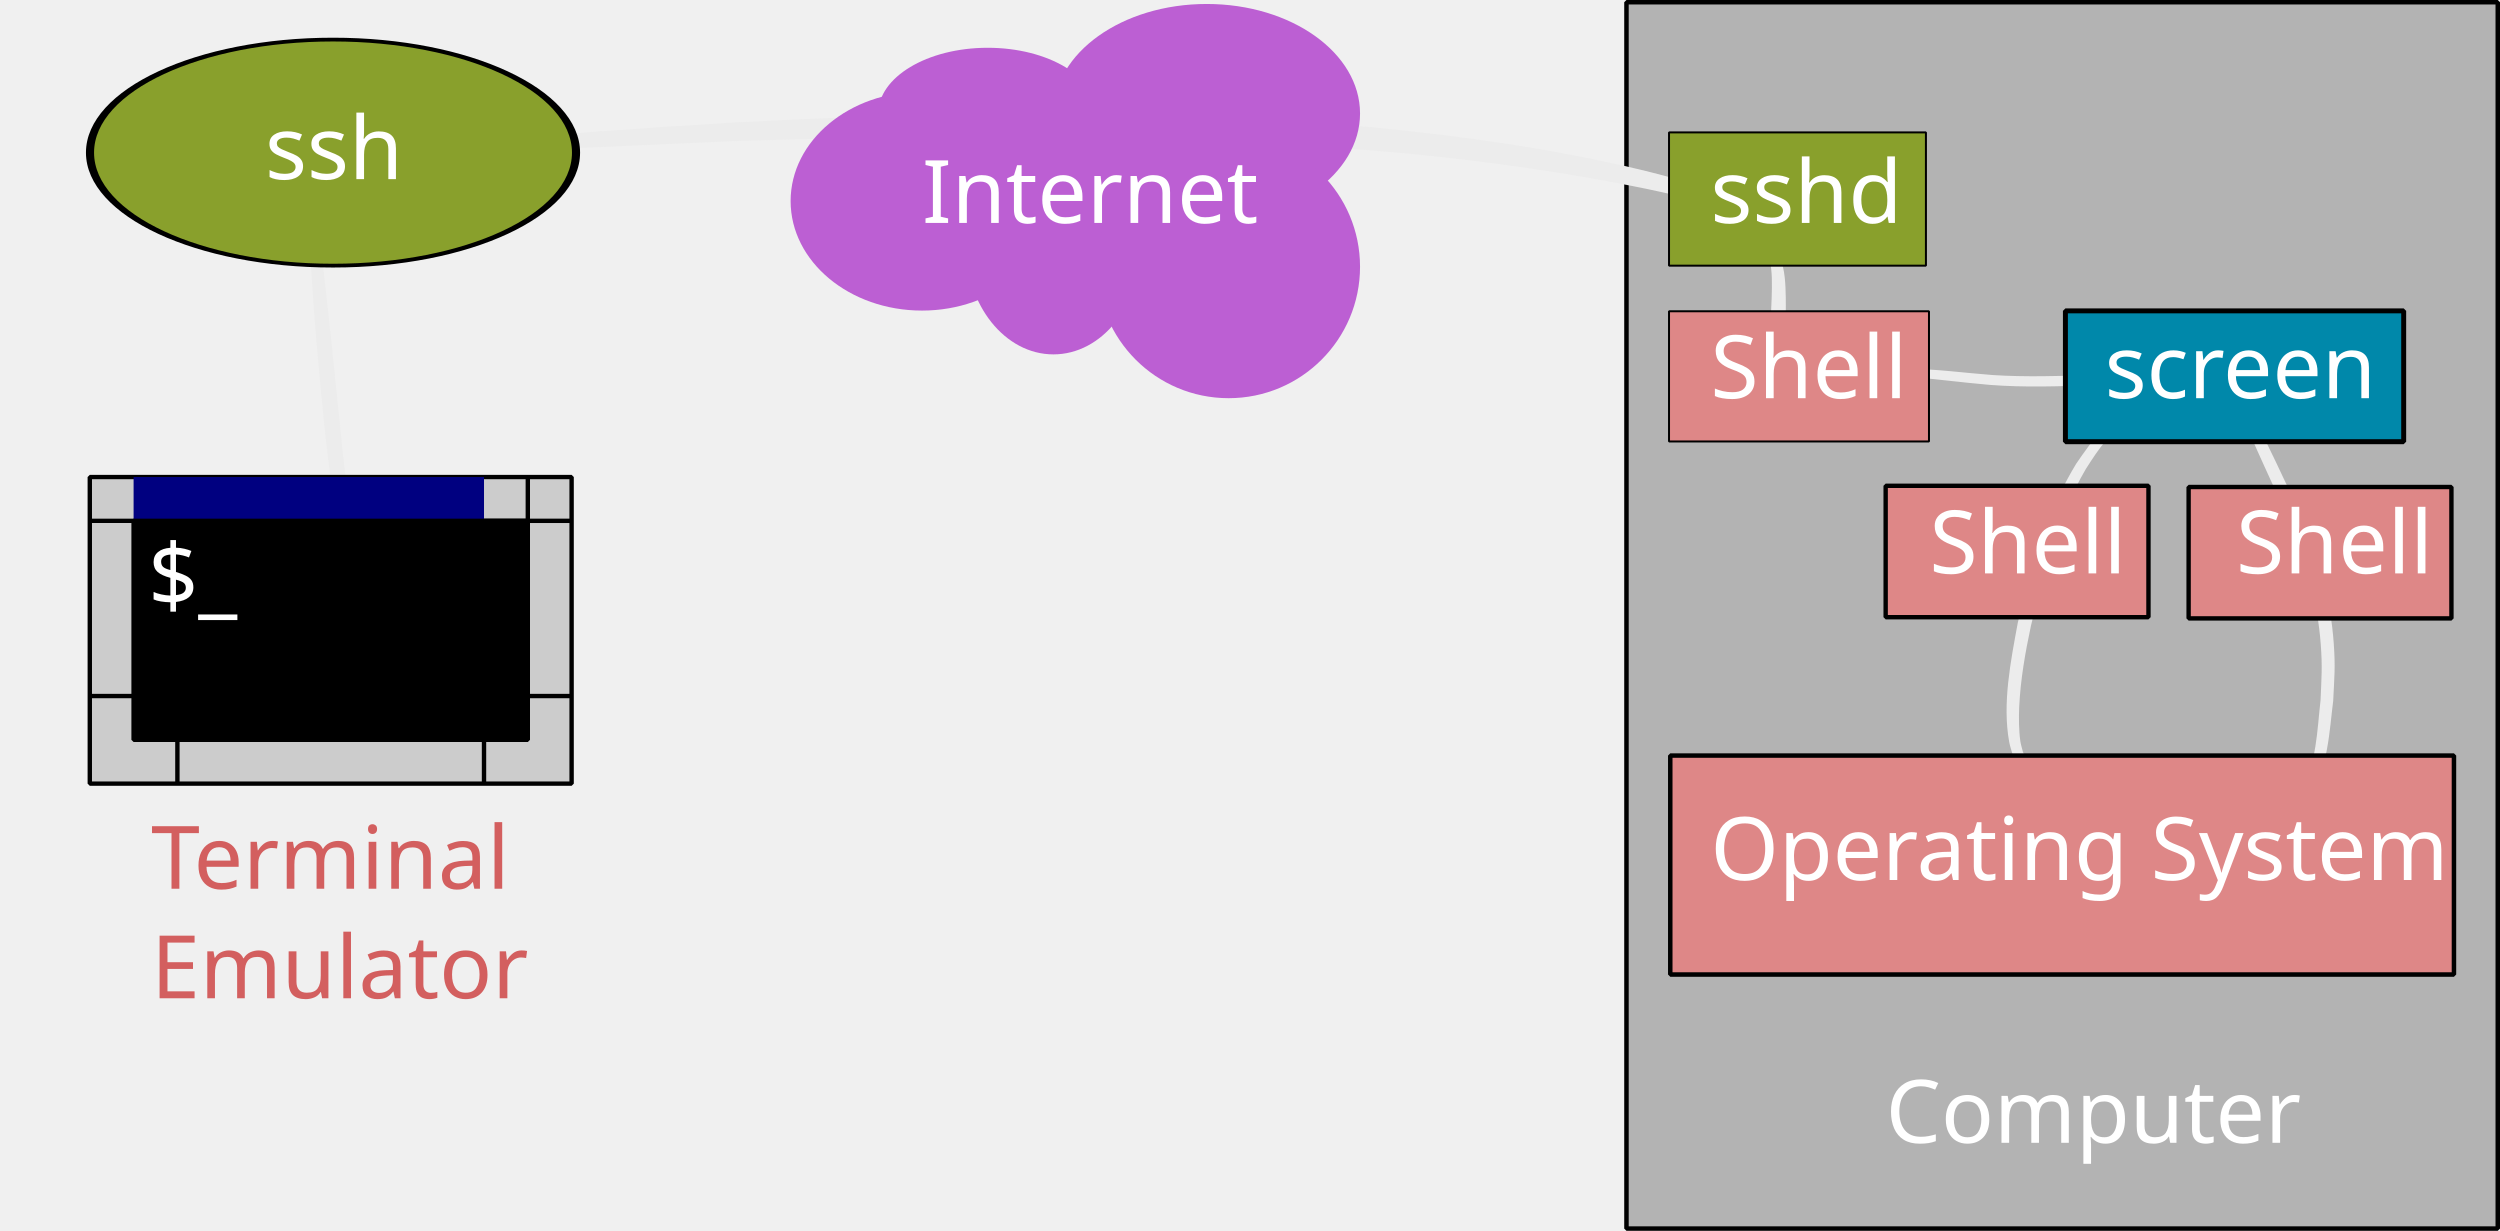
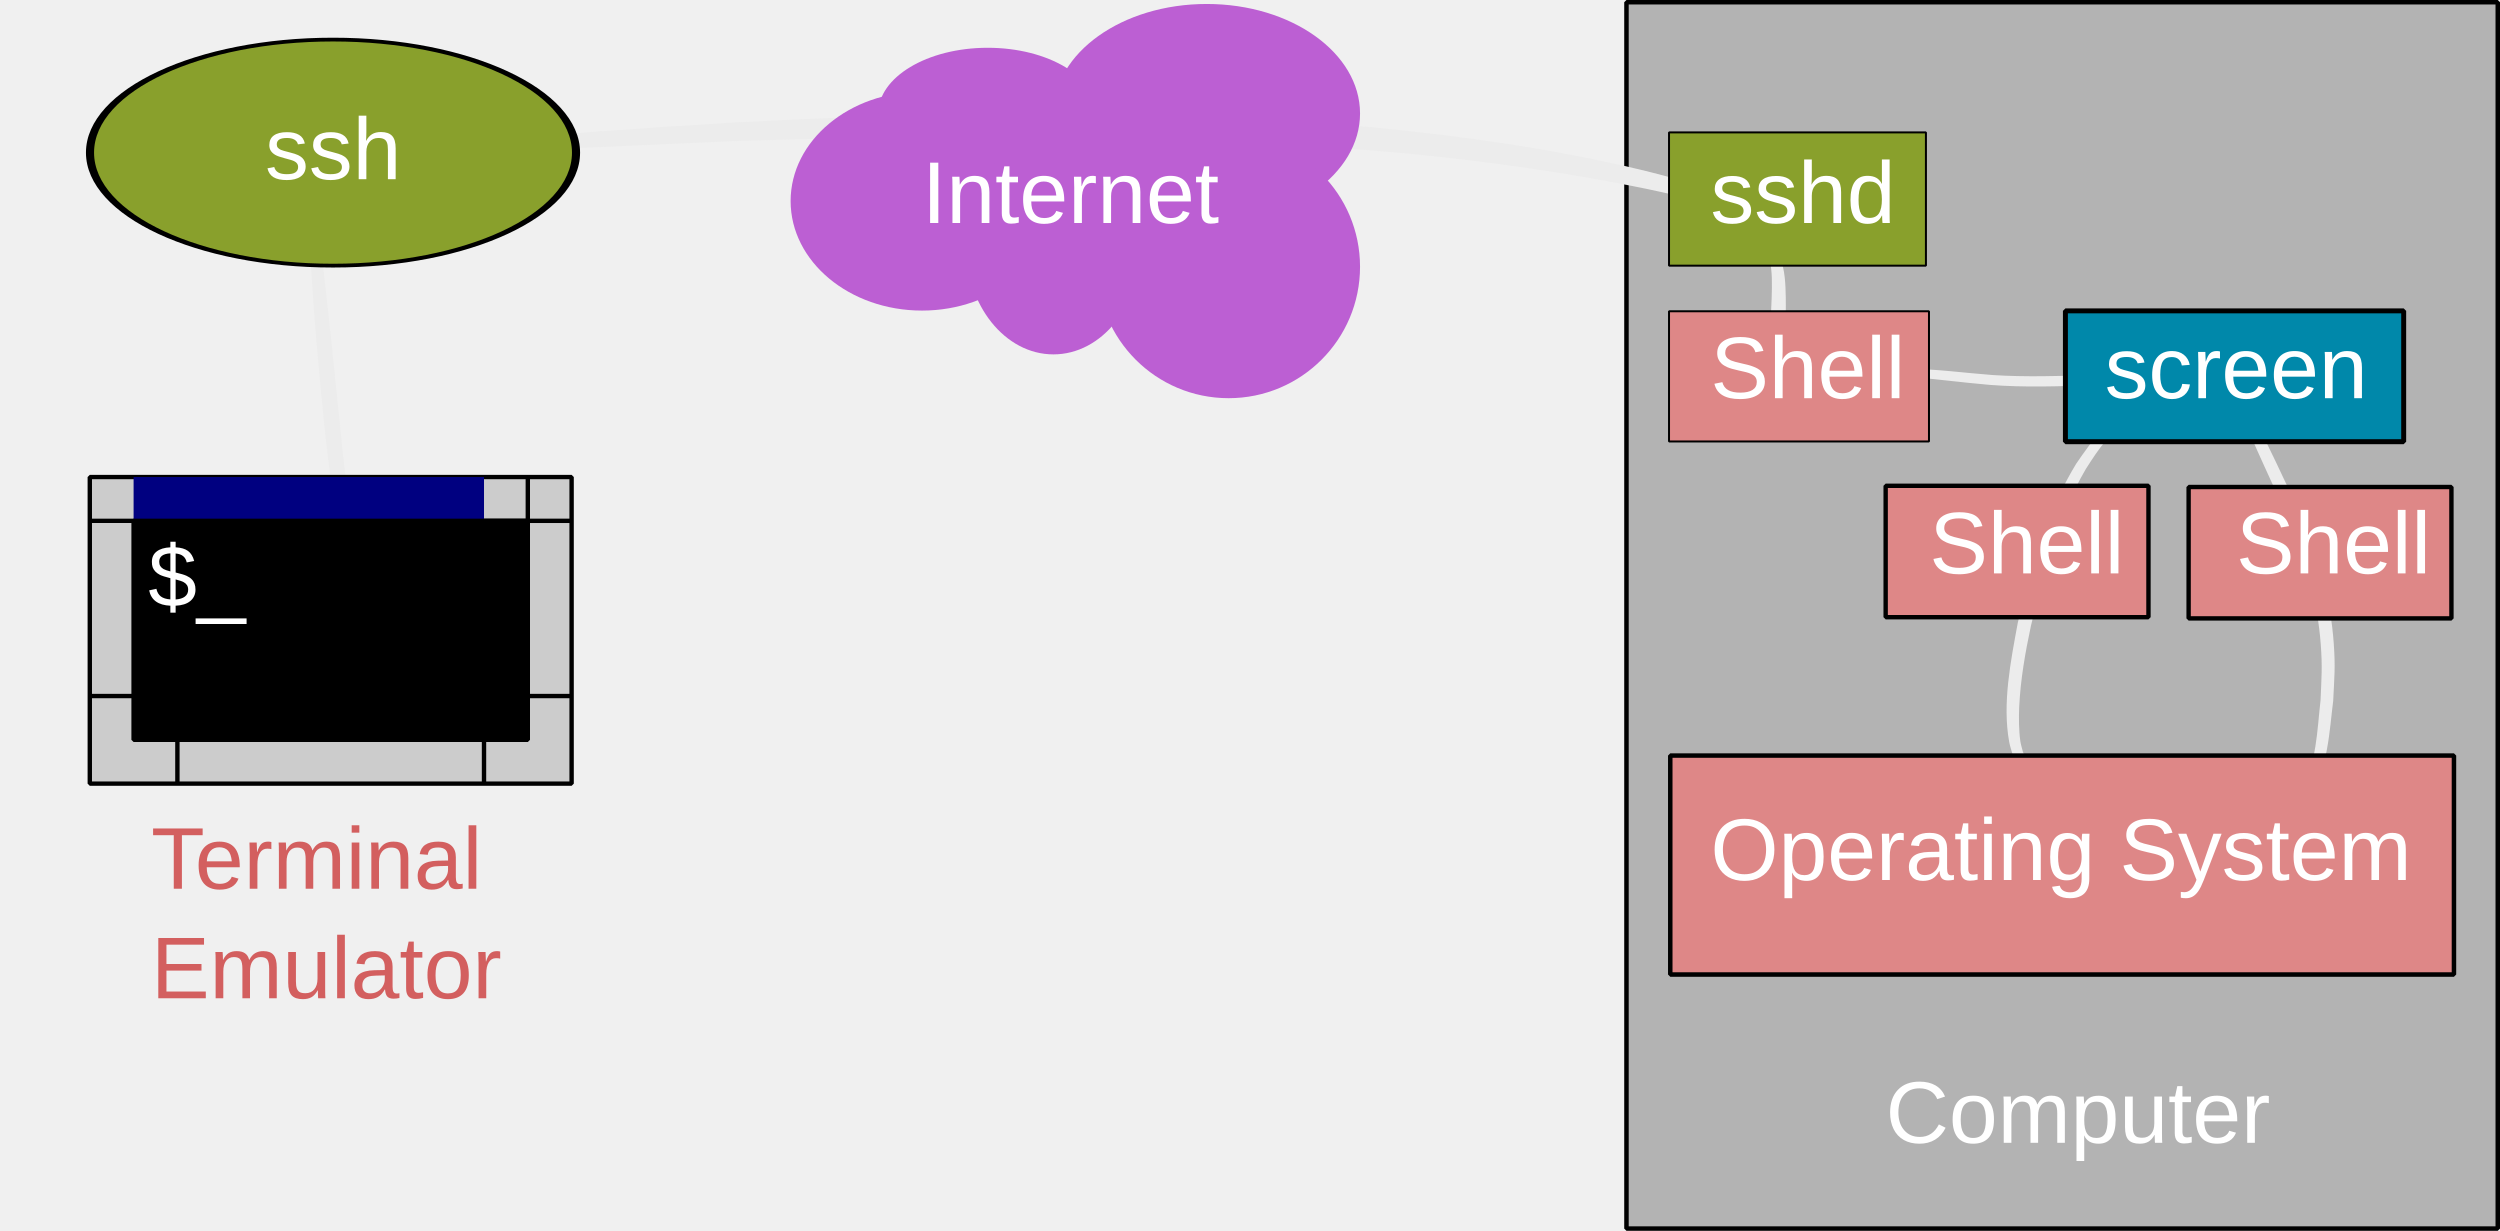
<svg xmlns="http://www.w3.org/2000/svg" width="570.756" height="281" id="svg2" version="1.1">
  <defs id="defs4">
    </defs>
  <g id="layer1" transform="translate(-99.5,-91.45568)">
    <rect style="fill:#b3b3b3;fill-opacity:1;stroke:#000000;stroke-width:1.023;stroke-linecap:round;stroke-linejoin:bevel;stroke-opacity:1" id="rect3022" width="198.92" height="279.977" x="470.825" y="91.967" />
    <path style="fill:#ececec;fill-opacity:1;stroke:#000000;stroke-linecap:round;stroke-linejoin:bevel;stroke-opacity:0" id="path3897" d="m 435.226,84.167 c 6.617,0.052 13.188,0.961 19.78,1.463 7.48,0.474 14.977,0.226 22.462,0.013 4.511,-0.096 9.033,-0.305 13.543,-0.055 1.158,0.137 1.65,0.037 0.356,1.876 -0.277,0.393 -1.345,-0.582 -1.461,-0.699 -0.009,-0.002 0.023,-0.124 0.032,-0.122 l 0,0 c 0.669,-2.271 2.854,1.289 0.521,0.93 -4.115,0.032 -8.228,0.149 -12.338,0.337 -7.946,0.313 -15.914,0.575 -23.854,-0.039 -6.516,-0.56 -12.997,-1.429 -19.515,-1.967 -0.123,-0.034 0.353,-1.77 0.476,-1.736 z" transform="translate(99.5,91.45568)" />
    <path style="fill:#ececec;fill-opacity:1;stroke:#000000;stroke-linecap:round;stroke-linejoin:bevel;stroke-opacity:0" id="path3899" d="m 487.686,92.772 c -3.27,3.458 -6.5,6.971 -9.236,10.878 -0.783,1.118 -1.5,2.28 -2.249,3.42 -6.437,11.02 -9.598,23.509 -12.536,35.817 -1.304,6.117 -2.389,12.303 -2.679,18.562 -0.104,2.252 -0.083,5.444 0.26,7.754 0.124,0.831 0.391,1.634 0.586,2.451 0.864,2.311 2.549,3.87 4.941,4.42 -0.539,-0.103 -0.69,1.521 -0.268,0.442 -0.009,-0.015 0.21,-0.146 0.219,-0.131 l 0,0 c 1.52,-0.298 0.725,2.032 -0.655,1.409 -3.219,-0.4 -5.417,-2.711 -6.617,-5.631 -0.248,-0.915 -0.572,-1.813 -0.743,-2.745 -1.612,-8.78 0.352,-18.516 1.938,-27.132 0.586,-2.454 1.116,-4.923 1.758,-7.363 2.657,-10.095 6.157,-20.086 11.591,-29.044 3.542,-5.202 7.4,-10.195 12.178,-14.338 0.087,-0.107 1.598,1.124 1.511,1.231 z" transform="translate(99.5,91.45568)" />
    <path style="fill:#ececec;fill-opacity:1;stroke:#000000;stroke-linecap:round;stroke-linejoin:bevel;stroke-opacity:0" id="path3901" d="m 513.069,92.097 c 4.371,8.898 8.749,17.783 12.752,26.855 3.729,8.858 6.27,18.179 6.969,27.786 0.41,5.637 0.149,7.713 -0.116,13.263 -0.866,6.802 -1.17,15.582 -5.327,21.397 -0.536,0.75 -1.244,1.361 -1.866,2.042 -0.687,0.416 -1.322,0.935 -2.062,1.249 -2.31,0.979 -5.34,0.697 -7.191,-1.089 -0.252,-0.243 -0.409,-0.568 -0.613,-0.852 -0.17,-1.103 -0.296,-0.608 0.357,-1.49 0.021,-0.052 0.755,0.242 0.734,0.293 l 0,0 c 0.243,0.024 0.122,-0.022 0.336,0.195 1.34,1.065 3.208,1.789 4.914,1.182 0.573,-0.204 1.066,-0.585 1.599,-0.878 0.52,-0.56 1.119,-1.057 1.561,-1.681 3.81,-5.383 3.92,-14.205 4.67,-20.476 0.214,-5.327 0.448,-7.466 0.041,-12.865 -0.704,-9.358 -3.188,-18.431 -6.784,-27.076 -3.939,-9.116 -8.374,-18.019 -12.023,-27.255 -0.042,-0.145 2.004,-0.745 2.046,-0.6 z" transform="translate(99.5,91.45568)" />
    <path style="fill:#ececec;fill-opacity:1;stroke:#000000;stroke-linecap:round;stroke-linejoin:bevel;stroke-opacity:0" id="path3984" d="m 73.329,57.122 c 1.672,13.858 3.025,27.751 4.465,41.634 1.088,11.147 2.542,22.242 4.539,33.261 0.02,0.081 -1.127,0.363 -1.147,0.282 l 0,0 c -0.793,-1.935 -1.771,-3.804 -2.38,-5.805 -0.794,-2.607 -1.3,-5.296 -1.815,-7.972 -1.4,-7.279 -1.85,-12.052 -2.755,-19.459 -1.415,-13.9 -2.697,-27.821 -3.434,-41.776 -0.012,-0.179 2.515,-0.344 2.527,-0.166 z" transform="translate(99.5,91.45568)" />
    <path style="fill:#ececec;fill-opacity:1;stroke:#000000;stroke-linecap:round;stroke-linejoin:bevel;stroke-opacity:0" id="path3914" d="m 206.707,123.95 c 19.834,-1.99 39.74,-3.242 59.631,-4.506 40.159,-2.056 80.454,-3.114 120.632,-0.868 8.584,0.48 17.147,1.281 25.721,1.922 20.568,2.006 41.088,4.856 61.204,9.671 6.432,1.54 14.262,3.731 20.57,6.301 1.452,0.592 2.796,1.42 4.194,2.13 0.352,0.477 1.203,0.858 1.056,1.432 -0.859,3.356 -7.145,0.782 -8.908,0.252 -0.048,-0.02 0.238,-0.699 0.286,-0.679 l 0,0 c 1.24,0.076 2.481,0.132 3.72,0.227 0.792,0.061 1.625,-0.028 2.372,0.243 0.471,0.171 0.876,0.573 1.108,1.017 0.167,0.32 -0.597,-0.407 -0.895,-0.61 -8.214,-2.873 -16.617,-4.858 -25.159,-6.548 -20.211,-3.999 -40.668,-6.626 -61.202,-8.27 -8.546,-0.558 -17.085,-1.239 -25.638,-1.673 -39.227,-1.989 -78.538,-1.538 -117.78,-0.339 -20.085,0.83 -40.161,1.968 -60.26,2.395 -0.148,0.046 -0.8,-2.051 -0.652,-2.097 z" />
    <path style="fill:#ececec;fill-opacity:1;stroke:#000000;stroke-width:0.725;stroke-linecap:round;stroke-linejoin:bevel;stroke-opacity:0" id="path3066" d="m 505.131,148.739 c 0.254,0.481 0.575,0.955 0.761,1.442 1.17,3.062 1.246,6.226 1.305,9.324 0.065,3.423 -0.085,5.604 -0.235,9.042 -0.156,3.684 -0.663,7.364 -0.789,11.049 -0.02,0.591 -0.023,1.183 0.008,1.774 0.012,0.22 0.32,0.457 0.123,0.658 -0.105,0.106 -0.345,-0.172 -0.518,-0.257 0.047,-0.022 0.727,0.283 0.68,0.305 l 0,0 c -0.537,0.042 -1.138,0.25 -1.611,0.126 -0.544,-0.142 -0.697,-0.491 -0.848,-0.77 -0.324,-0.598 -0.459,-1.217 -0.56,-1.831 -0.608,-3.688 0.036,-7.394 0.085,-11.083 0.144,-2.617 0.368,-6.367 0.442,-9.001 0.085,-3.043 0.197,-6.115 -0.523,-9.146 -0.11,-0.464 -0.315,-0.922 -0.473,-1.383 -0.038,-0.07 2.116,-0.318 2.154,-0.248 z" />
    <rect style="fill:#de8787;fill-opacity:1;stroke:#000000;stroke-width:1.026;stroke-linecap:round;stroke-linejoin:bevel;stroke-opacity:1" id="rect3026" width="178.917" height="49.989" x="480.826" y="263.953" />
    <g id="g3096">
      <rect y="162.517" x="480.541" height="29.726" width="59.349" id="rect3024" style="fill:#de8787;fill-opacity:1;stroke:#000000;stroke-width:0.456;stroke-linecap:round;stroke-linejoin:bevel;stroke-opacity:1" />
      <text id="text3041" y="182.362" x="490" style="font-size:20px;font-style:normal;font-variant:normal;font-weight:normal;font-stretch:normal;text-align:start;line-height:125%;letter-spacing:0px;word-spacing:0px;writing-mode:lr-tb;text-anchor:start;fill:#ffffff;fill-opacity:1;stroke:none;font-family:Trebuchet MS;-inkscape-font-specification:Trebuchet MS" xml:space="preserve">
-         <tspan y="182.362" x="490" id="tspan3043">Shell</tspan>
+         <tspan y="182.362" x="490" id="tspan3043" style="-inkscape-font-specification:Liberation Sans;font-family:Liberation Sans;font-weight:normal;font-style:normal;font-stretch:normal;font-variant:normal;font-size:20px;text-anchor:start;text-align:start;writing-mode:lr;line-height:125%">Shell</tspan>
      </text>
    </g>
-     <text xml:space="preserve" style="font-size:20px;font-style:normal;font-weight:normal;line-height:125%;letter-spacing:0px;word-spacing:0px;fill:#ffffff;fill-opacity:1;stroke:none;font-family:Trebuchet MS;-inkscape-font-specification:Trebuchet MS;font-stretch:normal;font-variant:normal;text-anchor:start;text-align:start;writing-mode:lr" x="490" y="292.362" id="text3045">
+     <text xml:space="preserve" style="font-size:20px;font-style:normal;font-weight:normal;line-height:125%;letter-spacing:0px;word-spacing:0px;fill:#ffffff;fill-opacity:1;stroke:none;font-family:Liberation Sans;-inkscape-font-specification:Liberation Sans;font-stretch:normal;font-variant:normal;text-anchor:start;text-align:start;writing-mode:lr" x="490" y="292.362" id="text3045">
      <tspan id="tspan3047" x="490" y="292.362">Operating System</tspan>
    </text>
-     <text xml:space="preserve" style="font-size:20px;font-style:normal;font-weight:normal;line-height:125%;letter-spacing:0px;word-spacing:0px;fill:#d35f5f;fill-opacity:1;stroke:none;font-family:Trebuchet MS;-inkscape-font-specification:Trebuchet MS;font-stretch:normal;font-variant:normal;text-anchor:start;text-align:start;writing-mode:lr" x="134" y="294.362" id="text3906">
+     <text xml:space="preserve" style="font-size:20px;font-style:normal;font-weight:normal;line-height:125%;letter-spacing:0px;word-spacing:0px;fill:#d35f5f;fill-opacity:1;stroke:none;font-family:Liberation Sans;-inkscape-font-specification:Liberation Sans;font-stretch:normal;font-variant:normal;text-anchor:start;text-align:start;writing-mode:lr" x="134" y="294.362" id="text3906">
      <tspan id="tspan3908" x="134" y="294.362">Terminal</tspan>
      <tspan x="134" y="319.362" id="tspan3927">Emulator</tspan>
    </text>
-     <text xml:space="preserve" style="font-size:20px;font-style:normal;font-weight:normal;line-height:125%;letter-spacing:0px;word-spacing:0px;fill:#ffffff;fill-opacity:1;stroke:none;font-family:Trebuchet MS;-inkscape-font-specification:Trebuchet MS;font-stretch:normal;font-variant:normal;text-anchor:start;text-align:start;writing-mode:lr" x="530" y="352.362" id="text3910">
+     <text xml:space="preserve" style="font-size:20px;font-style:normal;font-weight:normal;line-height:125%;letter-spacing:0px;word-spacing:0px;fill:#ffffff;fill-opacity:1;stroke:none;font-family:Liberation Sans;-inkscape-font-specification:Liberation Sans;font-stretch:normal;font-variant:normal;text-anchor:start;text-align:start;writing-mode:lr" x="530" y="352.362" id="text3910">
      <tspan id="tspan3912" x="530" y="352.362">Computer</tspan>
    </text>
    <g id="g3929" transform="translate(0,98)">
      <rect y="102.362" x="120" height="70" width="110" id="rect2987" style="fill:#cccccc;fill-opacity:1;stroke:#000000;stroke-linecap:round;stroke-linejoin:bevel;stroke-opacity:1" />
      <rect y="112.362" x="130" height="50" width="90" id="rect2991" style="fill:#000000;fill-opacity:1;stroke:#000000;stroke-linecap:round;stroke-linejoin:bevel;stroke-opacity:1" />
-       <text id="text3002" y="131.943" x="133.332" style="font-size:20px;font-style:normal;font-weight:normal;line-height:125%;letter-spacing:0px;word-spacing:0px;fill:#ffffff;fill-opacity:1;stroke:none;font-family:Sans" xml:space="preserve">
+       <text id="text3002" y="131.943" x="133.332" style="font-size:20px;font-style:normal;font-weight:normal;line-height:125%;letter-spacing:0px;word-spacing:0px;fill:#ffffff;fill-opacity:1;stroke:none;font-family:Liberation Sans;-inkscape-font-specification:Liberation Sans;font-stretch:normal;font-variant:normal;text-anchor:start;text-align:start;writing-mode:lr" xml:space="preserve">
        <tspan y="131.943" x="133.332" id="tspan3004">$_</tspan>
      </text>
      <rect transform="translate(99.5,91.45568)" y="10.906" x="30.5" height="10" width="80" id="rect3919" style="fill:#000080;fill-opacity:1;stroke:#000000;stroke-linecap:round;stroke-linejoin:bevel;stroke-opacity:0" />
      <path transform="translate(99.5,91.45568)" id="path3921" d="m 20.5,20.907 c 10,0 100,0 100,0 l 0,-10 0,0" style="fill:none;stroke:#000000;stroke-width:1px;stroke-linecap:butt;stroke-linejoin:miter;stroke-opacity:1" />
      <path transform="translate(99.5,91.45568)" id="path3923" d="m 120.5,20.907 10,0" style="fill:none;stroke:#000000;stroke-width:1px;stroke-linecap:butt;stroke-linejoin:miter;stroke-opacity:1" />
      <path transform="translate(99.5,91.45568)" id="path3925" d="m 20.5,60.907 110,0 -20,0 0,20 0,-20 -70,0 0,20" style="fill:none;stroke:#000000;stroke-width:1px;stroke-linecap:butt;stroke-linejoin:miter;stroke-opacity:1" />
    </g>
    <rect style="fill:#89a02c;fill-opacity:1;stroke:#000000;stroke-width:0.458;stroke-linecap:round;stroke-linejoin:bevel;stroke-opacity:1" id="rect3024-1" width="58.652" height="30.418" x="480.542" y="121.685" />
-     <text xml:space="preserve" style="font-size:20px;font-style:normal;font-variant:normal;font-weight:normal;font-stretch:normal;text-align:start;line-height:125%;letter-spacing:0px;word-spacing:0px;writing-mode:lr-tb;text-anchor:start;fill:#ffffff;fill-opacity:1;stroke:none;font-family:Trebuchet MS;-inkscape-font-specification:Trebuchet MS" x="490" y="142.362" id="text3041-7">
+     <text xml:space="preserve" style="font-size:20px;font-style:normal;font-variant:normal;font-weight:normal;font-stretch:normal;text-align:start;line-height:125%;letter-spacing:0px;word-spacing:0px;writing-mode:lr;text-anchor:start;fill:#ffffff;fill-opacity:1;stroke:none;font-family:Liberation Sans;-inkscape-font-specification:Liberation Sans" x="490" y="142.362" id="text3041-7">
      <tspan id="tspan3043-4" x="490" y="142.362">sshd</tspan>
    </text>
    <path style="fill:#89a02c;fill-opacity:1;stroke:#000000;stroke-linecap:round;stroke-linejoin:bevel;stroke-opacity:1" id="path3978" d="m 110.5,50.907 c 0,16.569 -13.431,30 -30,30 -16.569,0 -30,-13.431 -30,-30 0,-16.569 13.431,-30 30,-30 16.569,0 30,13.431 30,30 z" transform="matrix(1.849305,0,0,0.860145,26.65941,82.51017)" />
-     <text xml:space="preserve" style="font-size:20px;font-style:normal;font-weight:normal;line-height:125%;letter-spacing:0px;word-spacing:0px;fill:#ffffff;fill-opacity:1;stroke:none;font-family:Trebuchet MS;-inkscape-font-specification:Trebuchet MS;font-stretch:normal;font-variant:normal;text-anchor:start;text-align:start;writing-mode:lr" x="160" y="132.362" id="text3980">
+     <text xml:space="preserve" style="font-size:20px;font-style:normal;font-weight:normal;line-height:125%;letter-spacing:0px;word-spacing:0px;fill:#ffffff;fill-opacity:1;stroke:none;font-family:Liberation Sans;-inkscape-font-specification:Liberation Sans;font-stretch:normal;font-variant:normal;text-anchor:start;text-align:start;writing-mode:lr" x="160" y="132.362" id="text3980">
      <tspan id="tspan3982" x="160" y="132.362">ssh</tspan>
    </text>
    <g id="g4000" style="fill:#bc5fd3">
      <path transform="translate(99.5,91.45568)" d="m 240.5,45.907 c 0,13.807 -13.431,25 -30,25 -16.569,0 -30,-11.193 -30,-25 0,-13.807 13.431,-25 30,-25 16.569,0 30,11.193 30,25 z" id="path3986" style="fill:#bc5fd3;fill-opacity:1;stroke:#000000;stroke-linecap:round;stroke-linejoin:bevel;stroke-opacity:0" />
      <path transform="translate(99.5,91.45568)" d="m 250.5,25.907 c 0,8.284 -11.193,15 -25,15 -13.807,0 -25,-6.716 -25,-15 0,-8.284 11.193,-15 25,-15 13.807,0 25,6.716 25,15 z" id="path3988" style="fill:#bc5fd3;fill-opacity:1;stroke:#000000;stroke-linecap:round;stroke-linejoin:bevel;stroke-opacity:0" />
      <path transform="translate(99.5,91.45568)" d="m 260.5,55.907 c 0,13.807 -8.954,25 -20,25 -11.046,0 -20,-11.193 -20,-25 0,-13.807 8.954,-25 20,-25 11.046,0 20,11.193 20,25 z" id="path3990" style="fill:#bc5fd3;fill-opacity:1;stroke:#000000;stroke-linecap:round;stroke-linejoin:bevel;stroke-opacity:0" />
      <path transform="translate(99.5,91.45568)" d="m 280.5,45.907 c 0,8.284 -8.954,15 -20,15 -11.046,0 -20,-6.716 -20,-15 0,-8.284 8.954,-15 20,-15 11.046,0 20,6.716 20,15 z" id="path3992" style="fill:#bc5fd3;fill-opacity:1;stroke:#000000;stroke-linecap:round;stroke-linejoin:bevel;stroke-opacity:0" />
      <path transform="translate(99.5,91.45568)" d="m 310.5,25.907 c 0,13.807 -15.67,25 -35,25 -19.33,0 -35,-11.193 -35,-25 0,-13.807 15.67,-25 35,-25 19.33,0 35,11.193 35,25 z" id="path3994" style="fill:#bc5fd3;fill-opacity:1;stroke:#000000;stroke-linecap:round;stroke-linejoin:bevel;stroke-opacity:0" />
      <path transform="translate(99.5,91.45568)" d="m 310.5,60.907 c 0,16.569 -13.431,30 -30,30 -16.569,0 -30,-13.431 -30,-30 0,-16.569 13.431,-30 30,-30 16.569,0 30,13.431 30,30 z" id="path3998" style="fill:#bc5fd3;fill-opacity:1;stroke:#000000;stroke-linecap:round;stroke-linejoin:bevel;stroke-opacity:0" />
    </g>
-     <text xml:space="preserve" style="font-size:20px;font-style:normal;font-weight:normal;line-height:125%;letter-spacing:0px;word-spacing:0px;fill:#ffffff;fill-opacity:1;stroke:none;font-family:Trebuchet MS;-inkscape-font-specification:Trebuchet MS;font-stretch:normal;font-variant:normal;text-anchor:start;text-align:start;writing-mode:lr" x="310" y="142.362" id="text4008">
+     <text xml:space="preserve" style="font-size:20px;font-style:normal;font-weight:normal;line-height:125%;letter-spacing:0px;word-spacing:0px;fill:#ffffff;fill-opacity:1;stroke:none;font-family:Liberation Sans;-inkscape-font-specification:Liberation Sans;font-stretch:normal;font-variant:normal;text-anchor:start;text-align:start;writing-mode:lr" x="310" y="142.362" id="text4008">
      <tspan id="tspan4010" x="310" y="142.362">Internet</tspan>
    </text>
    <rect style="fill:#de8787;fill-opacity:1;stroke:#000000;stroke-linecap:round;stroke-linejoin:bevel;stroke-opacity:1" id="rect3115" width="60" height="30" x="530" y="202.362" />
    <rect style="fill:#de8787;fill-opacity:1;stroke:#000000;stroke-linecap:round;stroke-linejoin:bevel;stroke-opacity:1" id="rect3117" width="60" height="30" x="599.167" y="202.64" />
    <rect style="fill:#0088aa;fill-opacity:1;stroke:#000000;stroke-width:1.132;stroke-linecap:round;stroke-linejoin:bevel;stroke-opacity:1" id="rect3887" width="77.229" height="29.868" x="571.038" y="162.428" />
-     <text xml:space="preserve" style="font-size:20px;font-style:normal;font-weight:normal;line-height:125%;letter-spacing:0px;word-spacing:0px;fill:#ffffff;fill-opacity:1;stroke:none;font-family:Sans" x="580" y="182.362" id="text3903">
-       <tspan id="tspan3905" x="580" y="182.362" style="font-style:normal;font-variant:normal;font-weight:normal;font-stretch:normal;font-family:Trebuchet MS;-inkscape-font-specification:Trebuchet MS">screen</tspan>
+     <text xml:space="preserve" style="font-size:20px;font-style:normal;font-weight:normal;line-height:125%;letter-spacing:0px;word-spacing:0px;fill:#ffffff;fill-opacity:1;stroke:none;font-family:Liberation Sans;-inkscape-font-specification:Liberation Sans;font-stretch:normal;font-variant:normal;text-anchor:start;text-align:start;writing-mode:lr" x="580" y="182.362" id="text3903">
+       <tspan id="tspan3905" x="580" y="182.362" style="font-style:normal;font-variant:normal;font-weight:normal;font-stretch:normal;font-family:Liberation Sans;-inkscape-font-specification:Liberation Sans;font-size:20px;text-anchor:start;text-align:start;writing-mode:lr;line-height:125%">screen</tspan>
    </text>
-     <text xml:space="preserve" style="font-size:20px;font-style:normal;font-weight:normal;line-height:125%;letter-spacing:0px;word-spacing:0px;fill:#ffffff;fill-opacity:1;stroke:none;font-family:Sans" x="540" y="222.362" id="text3907">
-       <tspan x="540" y="222.362" id="tspan3911" style="-inkscape-font-specification:Trebuchet MS;font-family:Trebuchet MS;font-weight:normal;font-style:normal;font-stretch:normal;font-variant:normal">Shell</tspan>
+     <text xml:space="preserve" style="font-size:20px;font-style:normal;font-weight:normal;line-height:125%;letter-spacing:0px;word-spacing:0px;fill:#ffffff;fill-opacity:1;stroke:none;font-family:Liberation Sans;-inkscape-font-specification:Liberation Sans;font-stretch:normal;font-variant:normal;text-anchor:start;text-align:start;writing-mode:lr" x="540" y="222.362" id="text3907">
+       <tspan x="540" y="222.362" id="tspan3911" style="-inkscape-font-specification:Liberation Sans;font-family:Liberation Sans;font-weight:normal;font-style:normal;font-stretch:normal;font-variant:normal;font-size:20px;text-anchor:start;text-align:start;writing-mode:lr;line-height:125%">Shell</tspan>
    </text>
-     <text xml:space="preserve" style="font-size:20px;font-style:normal;font-weight:normal;line-height:125%;letter-spacing:0px;word-spacing:0px;fill:#ffffff;fill-opacity:1;stroke:none;font-family:Sans" x="610" y="222.362" id="text3915">
-       <tspan id="tspan3917" x="610" y="222.362" style="font-style:normal;font-variant:normal;font-weight:normal;font-stretch:normal;font-family:Trebuchet MS;-inkscape-font-specification:Trebuchet MS">Shell</tspan>
+     <text xml:space="preserve" style="font-size:20px;font-style:normal;font-weight:normal;line-height:125%;letter-spacing:0px;word-spacing:0px;fill:#ffffff;fill-opacity:1;stroke:none;font-family:Liberation Sans;-inkscape-font-specification:Liberation Sans;font-stretch:normal;font-variant:normal;text-anchor:start;text-align:start;writing-mode:lr" x="610" y="222.362" id="text3915">
+       <tspan id="tspan3917" x="610" y="222.362" style="font-style:normal;font-variant:normal;font-weight:normal;font-stretch:normal;font-family:Liberation Sans;-inkscape-font-specification:Liberation Sans;font-size:20px;text-anchor:start;text-align:start;writing-mode:lr;line-height:125%">Shell</tspan>
    </text>
  </g>
</svg>
